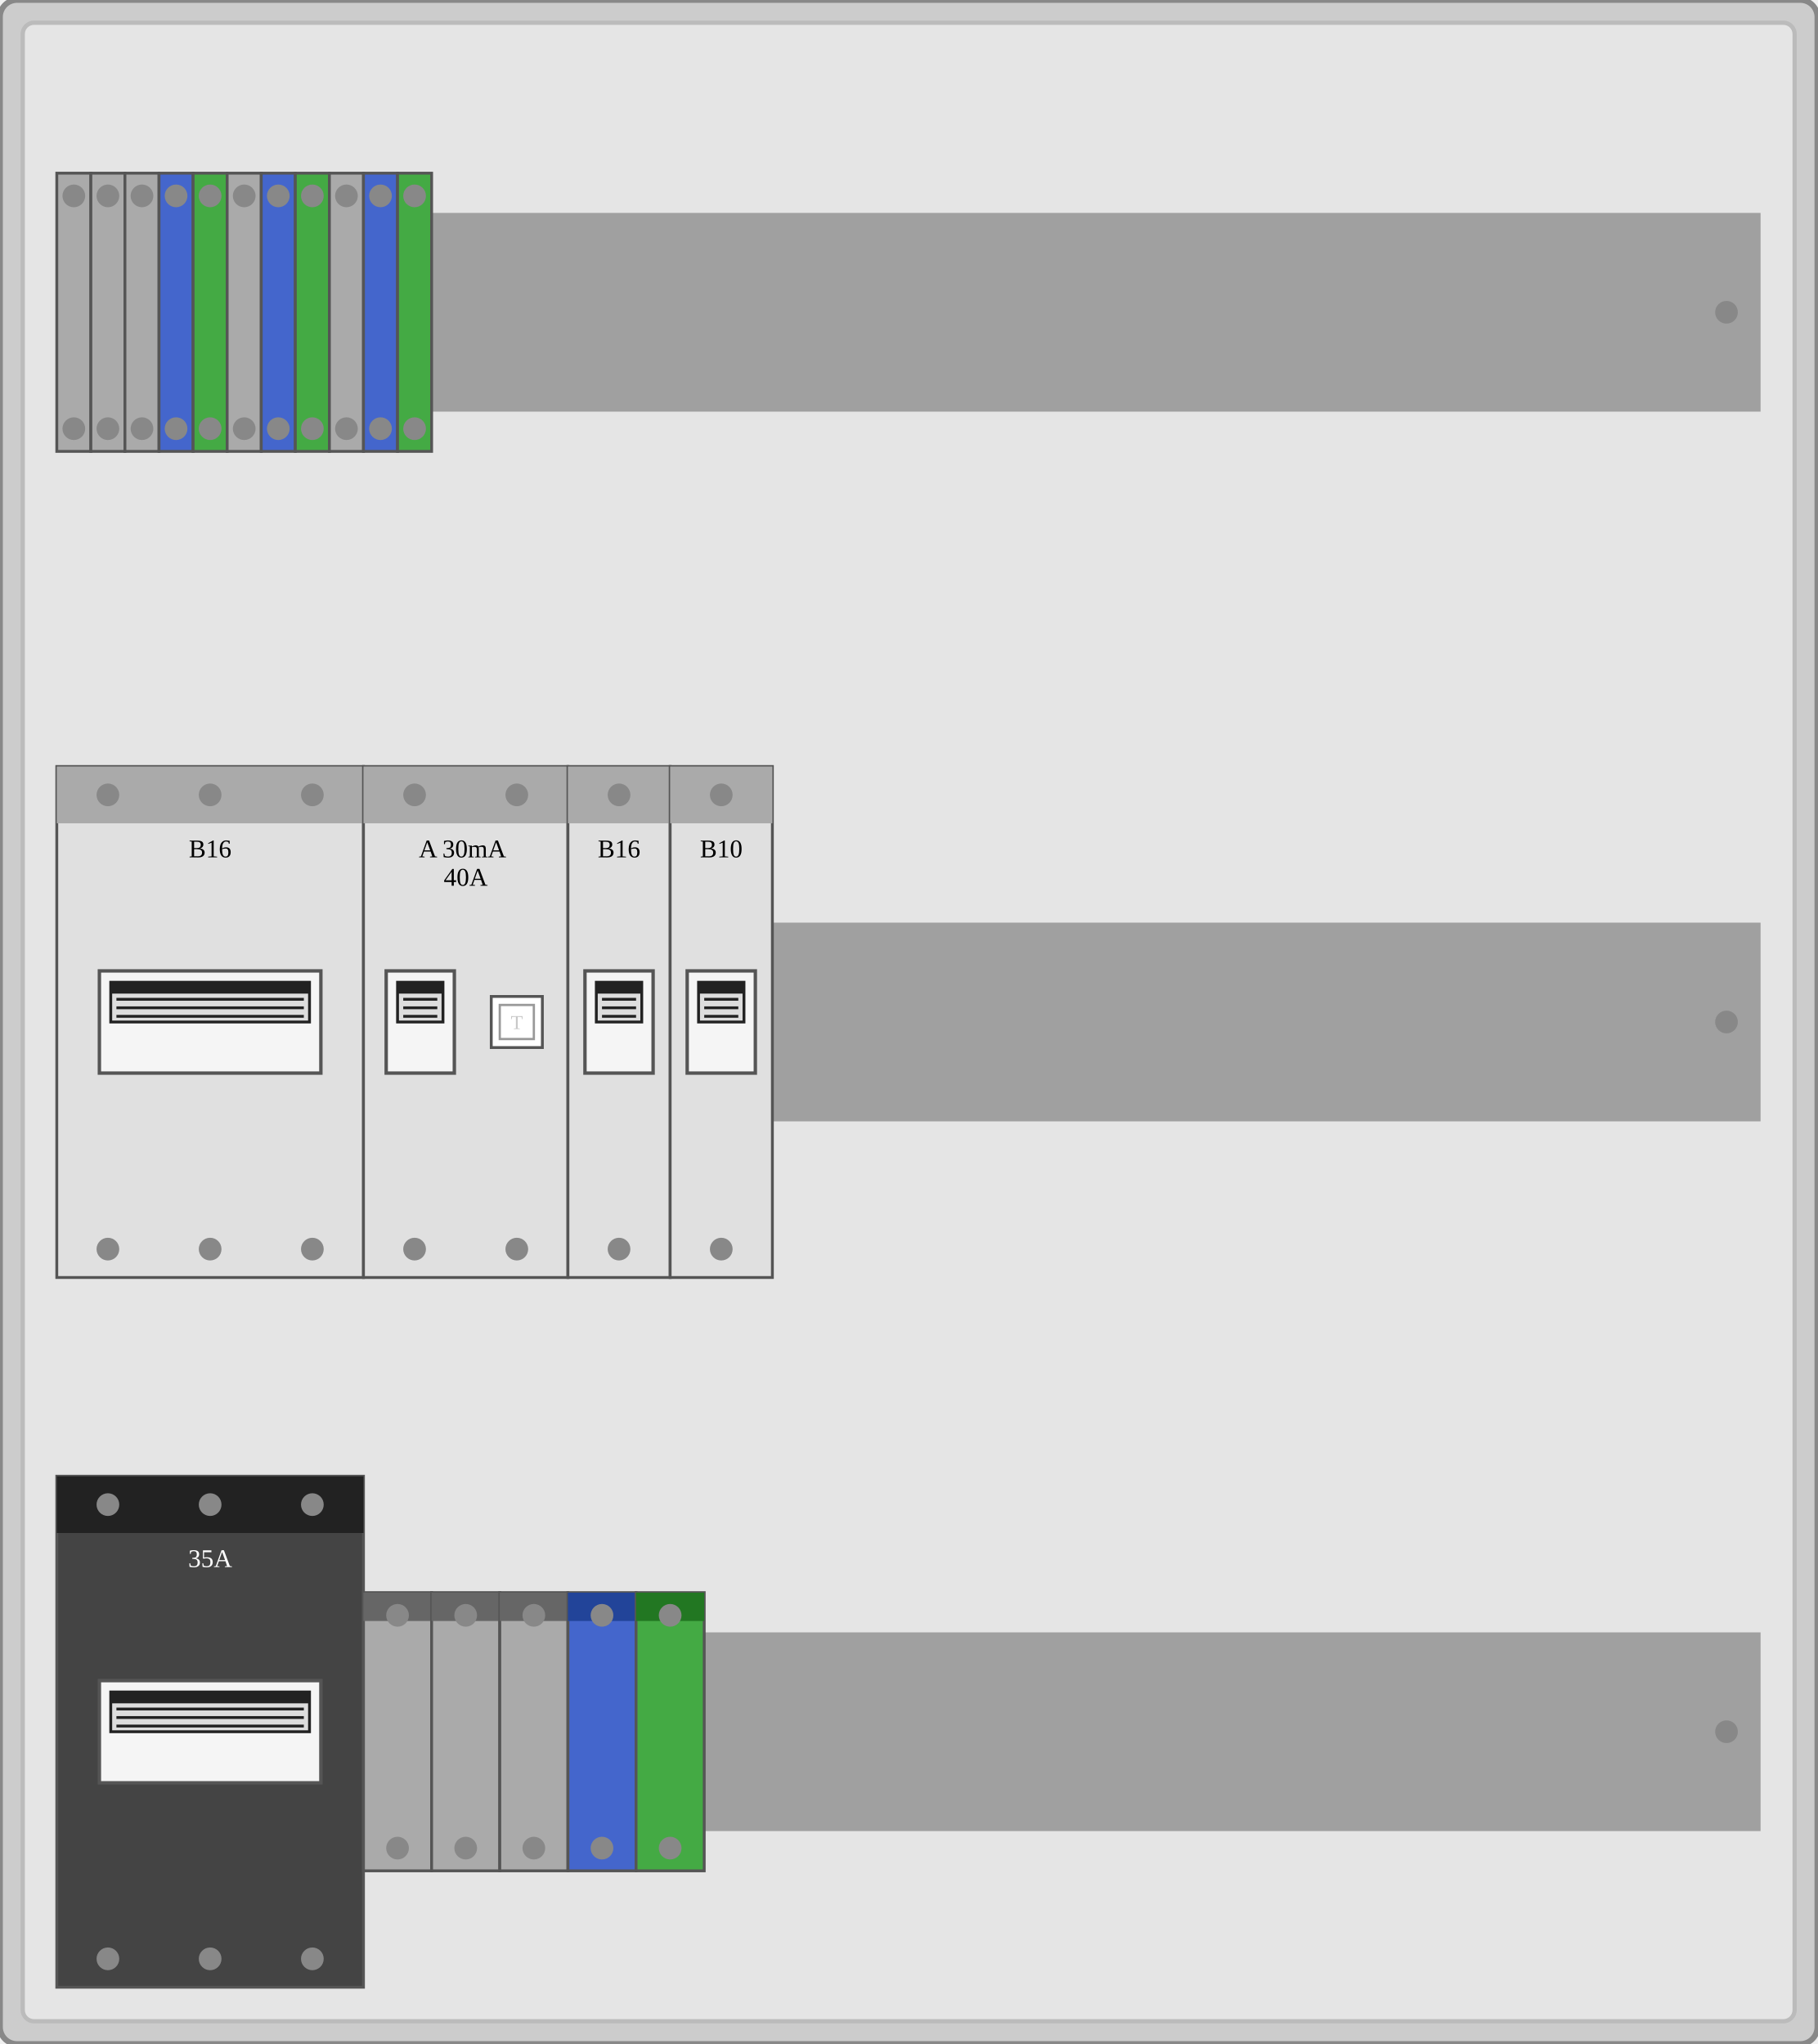
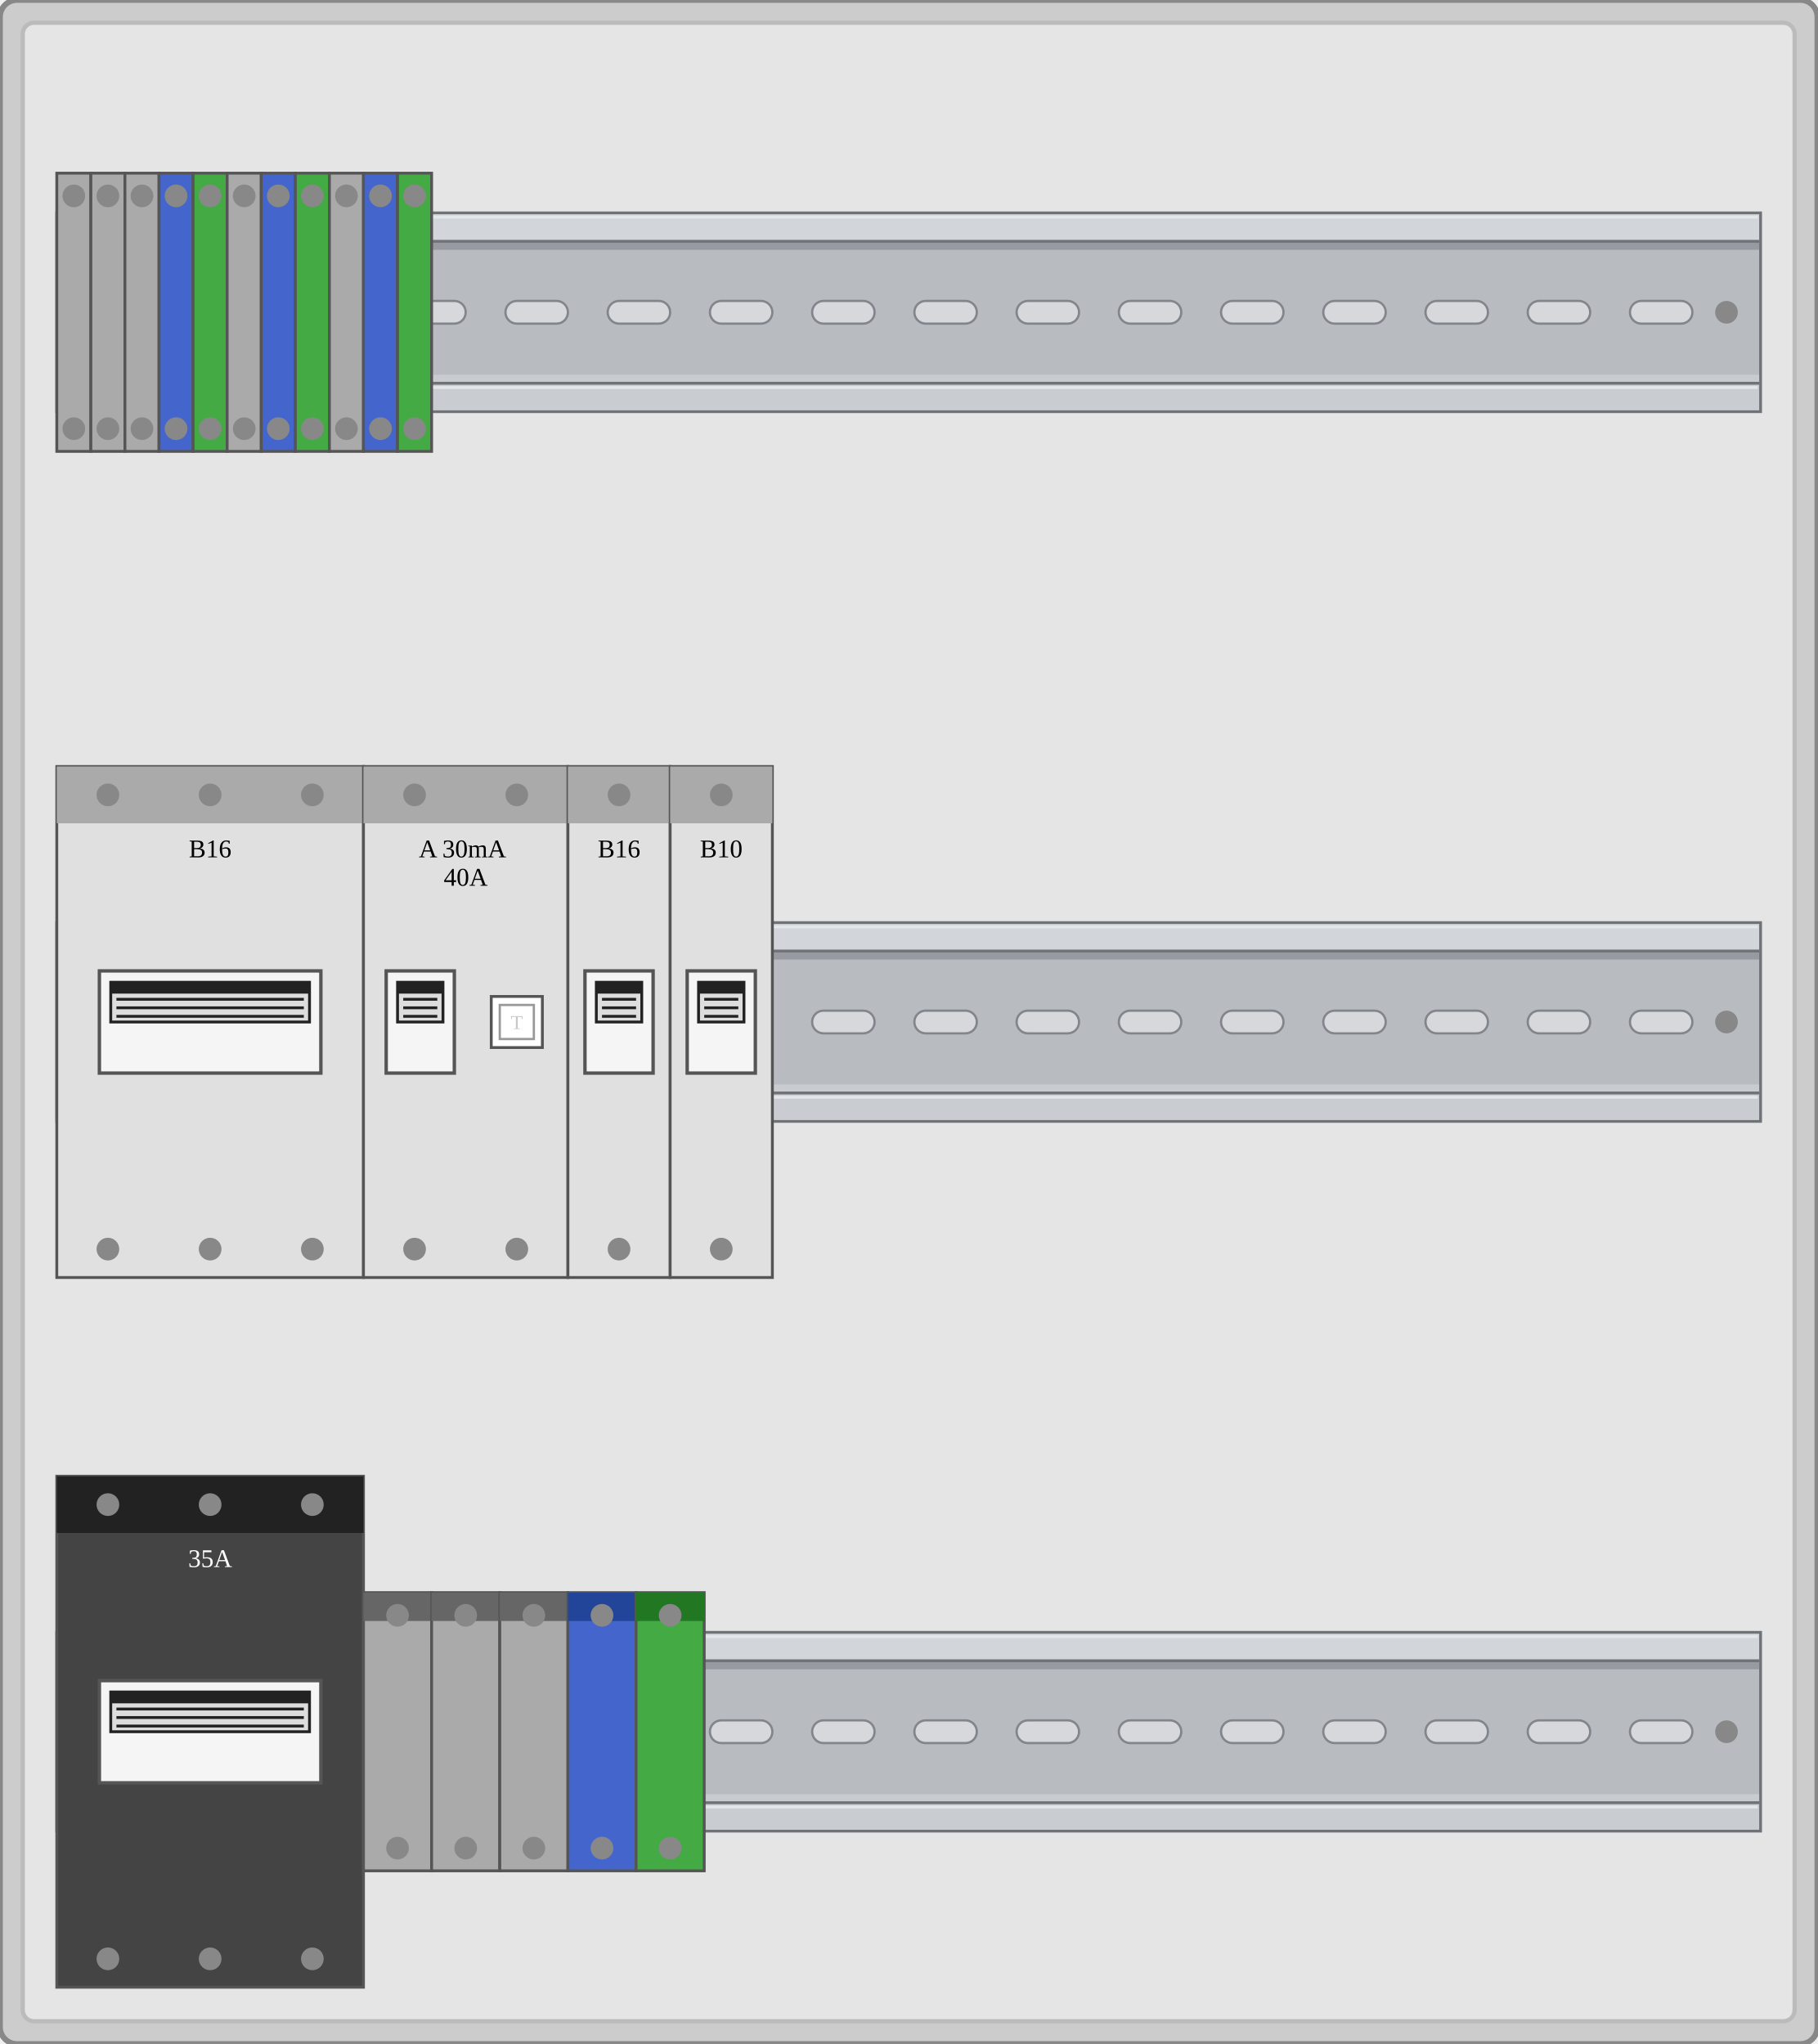
<svg xmlns="http://www.w3.org/2000/svg" width="640" height="720" viewBox="0 0 640 720">
  <rect x="0" y="0" width="640" height="720" rx="6" fill="#cccccc" stroke="#888888" stroke-width="2" />
  <rect x="8" y="8" width="624" height="704" rx="4" fill="#e5e5e5" stroke="#bbbbbb" stroke-width="1.5" />
  <g transform="translate(20, 20)">
-     <rect x="0" y="55" width="600" height="70" fill="#a0a0a0" />
+     <g>
+       <rect x="0" y="55" width="600" height="70" fill="#b8bcc1" stroke="#6f7378" stroke-width="1" />
+       <rect x="0.5" y="55.5" width="599" height="9.5" fill="#d2d6da" />
+       <line x1="1" x2="599" y1="56.5" y2="56.5" stroke="#e4e7ea" stroke-width="1" />
+       <rect x="0.5" y="65" width="599" height="3" fill="#979ba1" />
+       <line x1="0.5" x2="599.5" y1="65" y2="65" stroke="#6f7378" stroke-width="1" />
+       <rect x="0.5" y="112" width="599" height="3" fill="#c8ccd1" />
+       <rect x="0.5" y="115" width="599" height="9.5" fill="#c9cdd2" />
+       <line x1="0.5" x2="599.5" y1="115" y2="115" stroke="#6f7378" stroke-width="1" />
+       <line x1="1" x2="599" y1="116.5" y2="116.5" stroke="#e4e7ea" stroke-width="1" />
+       <rect x="14" y="86" width="22" height="8" rx="4" ry="4" fill="#d6d8db" stroke="#82868c" stroke-width="0.8" />
+       <rect x="50" y="86" width="22" height="8" rx="4" ry="4" fill="#d6d8db" stroke="#82868c" stroke-width="0.8" />
+       <rect x="86" y="86" width="22" height="8" rx="4" ry="4" fill="#d6d8db" stroke="#82868c" stroke-width="0.8" />
+       <rect x="122" y="86" width="22" height="8" rx="4" ry="4" fill="#d6d8db" stroke="#82868c" stroke-width="0.8" />
+       <rect x="158" y="86" width="22" height="8" rx="4" ry="4" fill="#d6d8db" stroke="#82868c" stroke-width="0.8" />
+       <rect x="194" y="86" width="22" height="8" rx="4" ry="4" fill="#d6d8db" stroke="#82868c" stroke-width="0.8" />
+       <rect x="230" y="86" width="22" height="8" rx="4" ry="4" fill="#d6d8db" stroke="#82868c" stroke-width="0.8" />
+       <rect x="266" y="86" width="22" height="8" rx="4" ry="4" fill="#d6d8db" stroke="#82868c" stroke-width="0.8" />
+       <rect x="302" y="86" width="22" height="8" rx="4" ry="4" fill="#d6d8db" stroke="#82868c" stroke-width="0.8" />
+       <rect x="338" y="86" width="22" height="8" rx="4" ry="4" fill="#d6d8db" stroke="#82868c" stroke-width="0.8" />
+       <rect x="374" y="86" width="22" height="8" rx="4" ry="4" fill="#d6d8db" stroke="#82868c" stroke-width="0.8" />
+       <rect x="410" y="86" width="22" height="8" rx="4" ry="4" fill="#d6d8db" stroke="#82868c" stroke-width="0.8" />
+       <rect x="446" y="86" width="22" height="8" rx="4" ry="4" fill="#d6d8db" stroke="#82868c" stroke-width="0.8" />
+       <rect x="482" y="86" width="22" height="8" rx="4" ry="4" fill="#d6d8db" stroke="#82868c" stroke-width="0.8" />
+       <rect x="518" y="86" width="22" height="8" rx="4" ry="4" fill="#d6d8db" stroke="#82868c" stroke-width="0.8" />
+       <rect x="554" y="86" width="22" height="8" rx="4" ry="4" fill="#d6d8db" stroke="#82868c" stroke-width="0.8" />
+     </g>
    <rect x="0" y="41" width="12" height="98" fill="#aaaaaa" stroke="#555555" stroke-width="1" />
    <circle cx="6" cy="49" r="4" fill="#888888" data-querschnitt="2.5" data-farbe="schwarz" data-netz="N20" data-bauteil="Reihenklemme_L1_SK1" style="cursor: pointer;" />
    <circle cx="6" cy="131" r="4" fill="#888888" data-querschnitt="2.5" data-farbe="schwarz" data-netz="N23" data-bauteil="Reihenklemme_L1_SK1" style="cursor: pointer;" />
    <rect x="12" y="41" width="12" height="98" fill="#aaaaaa" stroke="#555555" stroke-width="1" />
    <circle cx="18" cy="49" r="4" fill="#888888" data-querschnitt="2.5" data-farbe="braun" data-netz="N21" data-bauteil="Reihenklemme_L2_SK1" style="cursor: pointer;" />
    <circle cx="18" cy="131" r="4" fill="#888888" data-querschnitt="2.5" data-farbe="braun" data-netz="N24" data-bauteil="Reihenklemme_L2_SK1" style="cursor: pointer;" />
    <rect x="24" y="41" width="12" height="98" fill="#aaaaaa" stroke="#555555" stroke-width="1" />
    <circle cx="30" cy="49" r="4" fill="#888888" data-querschnitt="2.5" data-farbe="grau" data-netz="N22" data-bauteil="Reihenklemme_L3_SK1" style="cursor: pointer;" />
    <circle cx="30" cy="131" r="4" fill="#888888" data-querschnitt="2.5" data-farbe="grau" data-netz="N25" data-bauteil="Reihenklemme_L3_SK1" style="cursor: pointer;" />
    <rect x="36" y="41" width="12" height="98" fill="#4466cc" stroke="#555555" stroke-width="1" />
    <circle cx="42" cy="49" r="4" fill="#888888" data-querschnitt="10" data-farbe="blau" data-netz="N12" data-bauteil="Reihenklemme_N_SK1" style="cursor: pointer;" />
    <circle cx="42" cy="131" r="4" fill="#888888" data-querschnitt="2.5" data-farbe="blau" data-netz="N26" data-bauteil="Reihenklemme_N_SK1" style="cursor: pointer;" />
    <rect x="48" y="41" width="12" height="98" fill="#44aa44" stroke="#555555" stroke-width="1" />
    <circle cx="54" cy="49" r="4" fill="#888888" data-querschnitt="2.5" data-farbe="gn-ge" data-netz="N30" data-bauteil="Reihenklemme_PE_SK1" style="cursor: pointer;" />
    <circle cx="54" cy="131" r="4" fill="#888888" data-querschnitt="2.5" data-farbe="gn-ge" data-netz="N27" data-bauteil="Reihenklemme_PE_SK1" style="cursor: pointer;" />
    <rect x="60" y="41" width="12" height="98" fill="#aaaaaa" stroke="#555555" stroke-width="1" />
    <circle cx="66" cy="49" r="4" fill="#888888" data-querschnitt="2.5" data-farbe="schwarz" data-netz="N43" data-bauteil="Reihenklemme_L_SK2" style="cursor: pointer;" />
    <circle cx="66" cy="131" r="4" fill="#888888" data-querschnitt="2.5" data-farbe="schwarz" data-netz="N45" data-bauteil="Reihenklemme_L_SK2" style="cursor: pointer;" />
    <rect x="72" y="41" width="12" height="98" fill="#4466cc" stroke="#555555" stroke-width="1" />
    <circle cx="78" cy="49" r="4" fill="#888888" data-querschnitt="2.5" data-farbe="blau" data-netz="N42" data-bauteil="Reihenklemme_N_SK2" style="cursor: pointer;" />
    <circle cx="78" cy="131" r="4" fill="#888888" data-querschnitt="2.5" data-farbe="blau" data-netz="N46" data-bauteil="Reihenklemme_N_SK2" style="cursor: pointer;" />
    <rect x="84" y="41" width="12" height="98" fill="#44aa44" stroke="#555555" stroke-width="1" />
    <circle cx="90" cy="49" r="4" fill="#888888" data-querschnitt="2.5" data-farbe="gn-ge" data-netz="N47" data-bauteil="Reihenklemme_PE_SK2" style="cursor: pointer;" />
    <circle cx="90" cy="131" r="4" fill="#888888" data-querschnitt="2.5" data-farbe="gn-ge" data-netz="N47" data-bauteil="Reihenklemme_PE_SK2" style="cursor: pointer;" />
    <rect x="96" y="41" width="12" height="98" fill="#aaaaaa" stroke="#555555" stroke-width="1" />
    <circle cx="102" cy="49" r="4" fill="#888888" data-querschnitt="2.5" data-farbe="schwarz" data-netz="N44" data-bauteil="Reihenklemme_L_SK3" style="cursor: pointer;" />
    <circle cx="102" cy="131" r="4" fill="#888888" data-querschnitt="2.5" data-farbe="schwarz" data-netz="N48" data-bauteil="Reihenklemme_L_SK3" style="cursor: pointer;" />
    <rect x="108" y="41" width="12" height="98" fill="#4466cc" stroke="#555555" stroke-width="1" />
    <circle cx="114" cy="49" r="4" fill="#888888" data-querschnitt="2.5" data-farbe="blau" data-netz="N42" data-bauteil="Reihenklemme_N_SK3" style="cursor: pointer;" />
    <circle cx="114" cy="131" r="4" fill="#888888" data-querschnitt="2.5" data-farbe="blau" data-netz="N49" data-bauteil="Reihenklemme_N_SK3" style="cursor: pointer;" />
    <rect x="120" y="41" width="12" height="98" fill="#44aa44" stroke="#555555" stroke-width="1" />
    <circle cx="126" cy="49" r="4" fill="#888888" data-querschnitt="2.5" data-farbe="gn-ge" data-netz="N52" data-bauteil="Reihenklemme_PE_SK3" style="cursor: pointer;" />
    <circle cx="126" cy="131" r="4" fill="#888888" data-querschnitt="2.5" data-farbe="gn-ge" data-netz="N52" data-bauteil="Reihenklemme_PE_SK3" style="cursor: pointer;" />
    <circle cx="588" cy="90" r="4" fill="#888888" data-querschnitt="null" data-farbe="blank" data-netz="N51" data-bauteil="H3" style="cursor: pointer;" />
-     <rect x="0" y="305" width="600" height="70" fill="#a0a0a0" />
+     <g>
+       <rect x="0" y="305" width="600" height="70" fill="#b8bcc1" stroke="#6f7378" stroke-width="1" />
+       <rect x="0.5" y="305.5" width="599" height="9.5" fill="#d2d6da" />
+       <line x1="1" x2="599" y1="306.5" y2="306.5" stroke="#e4e7ea" stroke-width="1" />
+       <rect x="0.5" y="315" width="599" height="3" fill="#979ba1" />
+       <line x1="0.5" x2="599.5" y1="315" y2="315" stroke="#6f7378" stroke-width="1" />
+       <rect x="0.5" y="362" width="599" height="3" fill="#c8ccd1" />
+       <rect x="0.5" y="365" width="599" height="9.5" fill="#c9cdd2" />
+       <line x1="0.5" x2="599.5" y1="365" y2="365" stroke="#6f7378" stroke-width="1" />
+       <line x1="1" x2="599" y1="366.5" y2="366.5" stroke="#e4e7ea" stroke-width="1" />
+       <rect x="14" y="336" width="22" height="8" rx="4" ry="4" fill="#d6d8db" stroke="#82868c" stroke-width="0.8" />
+       <rect x="50" y="336" width="22" height="8" rx="4" ry="4" fill="#d6d8db" stroke="#82868c" stroke-width="0.8" />
+       <rect x="86" y="336" width="22" height="8" rx="4" ry="4" fill="#d6d8db" stroke="#82868c" stroke-width="0.8" />
+       <rect x="122" y="336" width="22" height="8" rx="4" ry="4" fill="#d6d8db" stroke="#82868c" stroke-width="0.8" />
+       <rect x="158" y="336" width="22" height="8" rx="4" ry="4" fill="#d6d8db" stroke="#82868c" stroke-width="0.8" />
+       <rect x="194" y="336" width="22" height="8" rx="4" ry="4" fill="#d6d8db" stroke="#82868c" stroke-width="0.8" />
+       <rect x="230" y="336" width="22" height="8" rx="4" ry="4" fill="#d6d8db" stroke="#82868c" stroke-width="0.8" />
+       <rect x="266" y="336" width="22" height="8" rx="4" ry="4" fill="#d6d8db" stroke="#82868c" stroke-width="0.8" />
+       <rect x="302" y="336" width="22" height="8" rx="4" ry="4" fill="#d6d8db" stroke="#82868c" stroke-width="0.8" />
+       <rect x="338" y="336" width="22" height="8" rx="4" ry="4" fill="#d6d8db" stroke="#82868c" stroke-width="0.8" />
+       <rect x="374" y="336" width="22" height="8" rx="4" ry="4" fill="#d6d8db" stroke="#82868c" stroke-width="0.8" />
+       <rect x="410" y="336" width="22" height="8" rx="4" ry="4" fill="#d6d8db" stroke="#82868c" stroke-width="0.8" />
+       <rect x="446" y="336" width="22" height="8" rx="4" ry="4" fill="#d6d8db" stroke="#82868c" stroke-width="0.8" />
+       <rect x="482" y="336" width="22" height="8" rx="4" ry="4" fill="#d6d8db" stroke="#82868c" stroke-width="0.8" />
+       <rect x="518" y="336" width="22" height="8" rx="4" ry="4" fill="#d6d8db" stroke="#82868c" stroke-width="0.8" />
+       <rect x="554" y="336" width="22" height="8" rx="4" ry="4" fill="#d6d8db" stroke="#82868c" stroke-width="0.8" />
+     </g>
    <rect x="0" y="250" width="108" height="180" fill="#e0e0e0" stroke="#555555" stroke-width="1" />
    <rect x="0" y="250" width="108" height="20" fill="#aaaaaa" />
    <text x="54" y="282" text-anchor="middle" font-size="9" fill="#000000">
      <tspan x="54" dy="0">B16</tspan>
    </text>
    <g data-schalter="LS1" style="cursor: pointer;">
      <rect x="15" y="322" width="78" height="36" fill="#f5f5f5" stroke="#555555" stroke-width="1.2" />
      <g>
        <rect x="19" y="326" width="70" height="14" fill="#dddddd" stroke="#222222" stroke-width="1" />
        <rect x="19" y="326" width="70" height="4" fill="#222222" />
        <line x1="21" x2="87" y1="332" y2="332" stroke="#222222" stroke-width="1" />
        <line x1="21" x2="87" y1="335" y2="335" stroke="#222222" stroke-width="1" />
        <line x1="21" x2="87" y1="338" y2="338" stroke="#222222" stroke-width="1" />
      </g>
    </g>
    <circle cx="18" cy="260" r="4" fill="#888888" data-querschnitt="10" data-farbe="schwarz" data-netz="N9" data-bauteil="LS1" style="cursor: pointer;" />
    <circle cx="18" cy="420" r="4" fill="#888888" data-querschnitt="2.5" data-farbe="schwarz" data-netz="N20" data-bauteil="LS1" style="cursor: pointer;" />
    <circle cx="54" cy="260" r="4" fill="#888888" data-querschnitt="10" data-farbe="braun" data-netz="N10" data-bauteil="LS1" style="cursor: pointer;" />
    <circle cx="54" cy="420" r="4" fill="#888888" data-querschnitt="2.5" data-farbe="braun" data-netz="N21" data-bauteil="LS1" style="cursor: pointer;" />
    <circle cx="90" cy="260" r="4" fill="#888888" data-querschnitt="10" data-farbe="grau" data-netz="N11" data-bauteil="LS1" style="cursor: pointer;" />
    <circle cx="90" cy="420" r="4" fill="#888888" data-querschnitt="2.5" data-farbe="grau" data-netz="N22" data-bauteil="LS1" style="cursor: pointer;" />
    <rect x="108" y="250" width="72" height="180" fill="#e0e0e0" stroke="#555555" stroke-width="1" />
    <rect x="108" y="250" width="72" height="20" fill="#aaaaaa" />
    <text x="144" y="282" text-anchor="middle" font-size="9" fill="#000000">
      <tspan x="144" dy="0">A 30mA</tspan>
      <tspan x="144" dy="10">40A</tspan>
    </text>
    <g data-schalter="RCD2" style="cursor: pointer;">
      <rect x="116" y="322" width="24" height="36" fill="#f5f5f5" stroke="#555555" stroke-width="1.2" />
      <g>
        <rect x="120" y="326" width="16" height="14" fill="#dddddd" stroke="#222222" stroke-width="1" />
        <rect x="120" y="326" width="16" height="4" fill="#222222" />
        <line x1="122" x2="134" y1="332" y2="332" stroke="#222222" stroke-width="1" />
        <line x1="122" x2="134" y1="335" y2="335" stroke="#222222" stroke-width="1" />
        <line x1="122" x2="134" y1="338" y2="338" stroke="#222222" stroke-width="1" />
      </g>
    </g>
    <g data-prueftaste="RCD2">
      <rect x="153" y="331" width="18" height="18" fill="#ffffff" stroke="#555555" stroke-width="1" style="cursor: pointer;" />
      <rect x="156" y="334" width="12" height="12" fill="#ffffff" stroke="#999999" stroke-width="0.8" style="cursor: pointer;" />
      <text x="162" y="342.5" text-anchor="middle" font-size="7" fill="#c8c8c8" pointer-events="none">T</text>
    </g>
    <circle cx="126" cy="260" r="4" fill="#888888" data-querschnitt="10" data-farbe="schwarz" data-netz="N9" data-bauteil="RCD2" style="cursor: pointer;" />
    <circle cx="126" cy="420" r="4" fill="#888888" data-querschnitt="2.5" data-farbe="schwarz" data-netz="N40" data-netz-weitere="N41" data-bauteil="RCD2" style="cursor: pointer;" />
    <circle cx="162" cy="260" r="4" fill="#888888" data-querschnitt="10" data-farbe="blau" data-netz="N12" data-bauteil="RCD2" style="cursor: pointer;" />
    <circle cx="162" cy="420" r="4" fill="#888888" data-querschnitt="2.5" data-farbe="blau" data-netz="N42" data-bauteil="RCD2" style="cursor: pointer;" />
    <rect x="180" y="250" width="36" height="180" fill="#e0e0e0" stroke="#555555" stroke-width="1" />
    <rect x="180" y="250" width="36" height="20" fill="#aaaaaa" />
    <text x="198" y="282" text-anchor="middle" font-size="9" fill="#000000">
      <tspan x="198" dy="0">B16</tspan>
    </text>
    <g data-schalter="LS2" style="cursor: pointer;">
      <rect x="186" y="322" width="24" height="36" fill="#f5f5f5" stroke="#555555" stroke-width="1.2" />
      <g>
        <rect x="190" y="326" width="16" height="14" fill="#dddddd" stroke="#222222" stroke-width="1" />
        <rect x="190" y="326" width="16" height="4" fill="#222222" />
        <line x1="192" x2="204" y1="332" y2="332" stroke="#222222" stroke-width="1" />
        <line x1="192" x2="204" y1="335" y2="335" stroke="#222222" stroke-width="1" />
        <line x1="192" x2="204" y1="338" y2="338" stroke="#222222" stroke-width="1" />
      </g>
    </g>
    <circle cx="198" cy="260" r="4" fill="#888888" data-querschnitt="2.5" data-farbe="schwarz" data-netz="N40" data-bauteil="LS2" style="cursor: pointer;" />
    <circle cx="198" cy="420" r="4" fill="#888888" data-querschnitt="2.5" data-farbe="schwarz" data-netz="N43" data-bauteil="LS2" style="cursor: pointer;" />
    <rect x="216" y="250" width="36" height="180" fill="#e0e0e0" stroke="#555555" stroke-width="1" />
    <rect x="216" y="250" width="36" height="20" fill="#aaaaaa" />
    <text x="234" y="282" text-anchor="middle" font-size="9" fill="#000000">
      <tspan x="234" dy="0">B10</tspan>
    </text>
    <g data-schalter="LS3" style="cursor: pointer;">
      <rect x="222" y="322" width="24" height="36" fill="#f5f5f5" stroke="#555555" stroke-width="1.2" />
      <g>
        <rect x="226" y="326" width="16" height="14" fill="#dddddd" stroke="#222222" stroke-width="1" />
        <rect x="226" y="326" width="16" height="4" fill="#222222" />
        <line x1="228" x2="240" y1="332" y2="332" stroke="#222222" stroke-width="1" />
        <line x1="228" x2="240" y1="335" y2="335" stroke="#222222" stroke-width="1" />
        <line x1="228" x2="240" y1="338" y2="338" stroke="#222222" stroke-width="1" />
      </g>
    </g>
    <circle cx="234" cy="260" r="4" fill="#888888" data-querschnitt="2.5" data-farbe="schwarz" data-netz="N41" data-bauteil="LS3" style="cursor: pointer;" />
    <circle cx="234" cy="420" r="4" fill="#888888" data-querschnitt="2.5" data-farbe="schwarz" data-netz="N44" data-bauteil="LS3" style="cursor: pointer;" />
    <circle cx="588" cy="340" r="4" fill="#888888" data-querschnitt="null" data-farbe="blank" data-bauteil="H2" style="cursor: pointer;" />
-     <rect x="0" y="555" width="600" height="70" fill="#a0a0a0" />
+     <g>
+       <rect x="0" y="555" width="600" height="70" fill="#b8bcc1" stroke="#6f7378" stroke-width="1" />
+       <rect x="0.5" y="555.5" width="599" height="9.5" fill="#d2d6da" />
+       <line x1="1" x2="599" y1="556.5" y2="556.5" stroke="#e4e7ea" stroke-width="1" />
+       <rect x="0.5" y="565" width="599" height="3" fill="#979ba1" />
+       <line x1="0.5" x2="599.5" y1="565" y2="565" stroke="#6f7378" stroke-width="1" />
+       <rect x="0.5" y="612" width="599" height="3" fill="#c8ccd1" />
+       <rect x="0.5" y="615" width="599" height="9.5" fill="#c9cdd2" />
+       <line x1="0.5" x2="599.5" y1="615" y2="615" stroke="#6f7378" stroke-width="1" />
+       <line x1="1" x2="599" y1="616.5" y2="616.5" stroke="#e4e7ea" stroke-width="1" />
+       <rect x="14" y="586" width="22" height="8" rx="4" ry="4" fill="#d6d8db" stroke="#82868c" stroke-width="0.8" />
+       <rect x="50" y="586" width="22" height="8" rx="4" ry="4" fill="#d6d8db" stroke="#82868c" stroke-width="0.8" />
+       <rect x="86" y="586" width="22" height="8" rx="4" ry="4" fill="#d6d8db" stroke="#82868c" stroke-width="0.8" />
+       <rect x="122" y="586" width="22" height="8" rx="4" ry="4" fill="#d6d8db" stroke="#82868c" stroke-width="0.8" />
+       <rect x="158" y="586" width="22" height="8" rx="4" ry="4" fill="#d6d8db" stroke="#82868c" stroke-width="0.8" />
+       <rect x="194" y="586" width="22" height="8" rx="4" ry="4" fill="#d6d8db" stroke="#82868c" stroke-width="0.8" />
+       <rect x="230" y="586" width="22" height="8" rx="4" ry="4" fill="#d6d8db" stroke="#82868c" stroke-width="0.8" />
+       <rect x="266" y="586" width="22" height="8" rx="4" ry="4" fill="#d6d8db" stroke="#82868c" stroke-width="0.8" />
+       <rect x="302" y="586" width="22" height="8" rx="4" ry="4" fill="#d6d8db" stroke="#82868c" stroke-width="0.8" />
+       <rect x="338" y="586" width="22" height="8" rx="4" ry="4" fill="#d6d8db" stroke="#82868c" stroke-width="0.8" />
+       <rect x="374" y="586" width="22" height="8" rx="4" ry="4" fill="#d6d8db" stroke="#82868c" stroke-width="0.8" />
+       <rect x="410" y="586" width="22" height="8" rx="4" ry="4" fill="#d6d8db" stroke="#82868c" stroke-width="0.8" />
+       <rect x="446" y="586" width="22" height="8" rx="4" ry="4" fill="#d6d8db" stroke="#82868c" stroke-width="0.8" />
+       <rect x="482" y="586" width="22" height="8" rx="4" ry="4" fill="#d6d8db" stroke="#82868c" stroke-width="0.8" />
+       <rect x="518" y="586" width="22" height="8" rx="4" ry="4" fill="#d6d8db" stroke="#82868c" stroke-width="0.8" />
+       <rect x="554" y="586" width="22" height="8" rx="4" ry="4" fill="#d6d8db" stroke="#82868c" stroke-width="0.8" />
+     </g>
    <rect x="0" y="500" width="108" height="180" fill="#444444" stroke="#555555" stroke-width="1" />
    <rect x="0" y="500" width="108" height="20" fill="#222222" />
    <text x="54" y="532" text-anchor="middle" font-size="9" fill="#ffffff">
      <tspan x="54" dy="0">35A</tspan>
    </text>
    <g data-schalter="Hauptschalter" style="cursor: pointer;">
      <rect x="15" y="572" width="78" height="36" fill="#f5f5f5" stroke="#555555" stroke-width="1.2" />
      <g>
        <rect x="19" y="576" width="70" height="14" fill="#dddddd" stroke="#222222" stroke-width="1" />
        <rect x="19" y="576" width="70" height="4" fill="#222222" />
        <line x1="21" x2="87" y1="582" y2="582" stroke="#222222" stroke-width="1" />
        <line x1="21" x2="87" y1="585" y2="585" stroke="#222222" stroke-width="1" />
        <line x1="21" x2="87" y1="588" y2="588" stroke="#222222" stroke-width="1" />
      </g>
    </g>
    <circle cx="18" cy="510" r="4" fill="#888888" data-querschnitt="10" data-farbe="schwarz" data-netz="N6" data-bauteil="Hauptschalter" style="cursor: pointer;" />
    <circle cx="18" cy="670" r="4" fill="#888888" data-querschnitt="10" data-farbe="schwarz" data-netz="N9" data-bauteil="Hauptschalter" style="cursor: pointer;" />
    <circle cx="54" cy="510" r="4" fill="#888888" data-querschnitt="10" data-farbe="braun" data-netz="N7" data-bauteil="Hauptschalter" style="cursor: pointer;" />
    <circle cx="54" cy="670" r="4" fill="#888888" data-querschnitt="10" data-farbe="braun" data-netz="N10" data-bauteil="Hauptschalter" style="cursor: pointer;" />
    <circle cx="90" cy="510" r="4" fill="#888888" data-querschnitt="10" data-farbe="grau" data-netz="N8" data-bauteil="Hauptschalter" style="cursor: pointer;" />
    <circle cx="90" cy="670" r="4" fill="#888888" data-querschnitt="10" data-farbe="grau" data-netz="N11" data-bauteil="Hauptschalter" style="cursor: pointer;" />
    <rect x="108" y="541" width="24" height="98" fill="#aaaaaa" stroke="#555555" stroke-width="1" />
    <rect x="108" y="541" width="24" height="10" fill="#666666" />
    <circle cx="120" cy="549" r="4" fill="#888888" data-querschnitt="16" data-farbe="schwarz" data-netz="N1" data-bauteil="L1-Klemme" style="cursor: pointer;" />
    <circle cx="120" cy="631" r="4" fill="#888888" data-querschnitt="10" data-farbe="schwarz" data-netz="N6" data-bauteil="L1-Klemme" style="cursor: pointer;" />
    <rect x="132" y="541" width="24" height="98" fill="#aaaaaa" stroke="#555555" stroke-width="1" />
    <rect x="132" y="541" width="24" height="10" fill="#666666" />
    <circle cx="144" cy="549" r="4" fill="#888888" data-querschnitt="16" data-farbe="braun" data-netz="N2" data-bauteil="L2-Klemme" style="cursor: pointer;" />
    <circle cx="144" cy="631" r="4" fill="#888888" data-querschnitt="10" data-farbe="braun" data-netz="N7" data-bauteil="L2-Klemme" style="cursor: pointer;" />
    <rect x="156" y="541" width="24" height="98" fill="#aaaaaa" stroke="#555555" stroke-width="1" />
    <rect x="156" y="541" width="24" height="10" fill="#666666" />
    <circle cx="168" cy="549" r="4" fill="#888888" data-querschnitt="16" data-farbe="grau" data-netz="N3" data-bauteil="L3-Klemme" style="cursor: pointer;" />
    <circle cx="168" cy="631" r="4" fill="#888888" data-querschnitt="10" data-farbe="grau" data-netz="N8" data-bauteil="L3-Klemme" style="cursor: pointer;" />
    <rect x="180" y="541" width="24" height="98" fill="#4466cc" stroke="#555555" stroke-width="1" />
    <rect x="180" y="541" width="24" height="10" fill="#224499" />
    <circle cx="192" cy="549" r="4" fill="#888888" data-querschnitt="16" data-farbe="blau" data-netz="N4" data-bauteil="N-Klemme" style="cursor: pointer;" />
    <circle cx="192" cy="631" r="4" fill="#888888" data-querschnitt="10" data-farbe="blau" data-netz="N12" data-bauteil="N-Klemme" style="cursor: pointer;" />
    <rect x="204" y="541" width="24" height="98" fill="#44aa44" stroke="#555555" stroke-width="1" />
    <rect x="204" y="541" width="24" height="10" fill="#227722" />
    <circle cx="216" cy="549" r="4" fill="#888888" data-querschnitt="16" data-farbe="gn-ge" data-netz="N5" data-bauteil="PE-Klemme" style="cursor: pointer;" />
    <circle cx="216" cy="631" r="4" fill="#888888" data-querschnitt="2.5" data-farbe="gn-ge" data-netz="N30" data-bauteil="PE-Klemme" style="cursor: pointer;" />
    <circle cx="588" cy="590" r="4" fill="#888888" data-querschnitt="null" data-farbe="blank" data-netz="N50" data-bauteil="H1" style="cursor: pointer;" />
  </g>
</svg>
